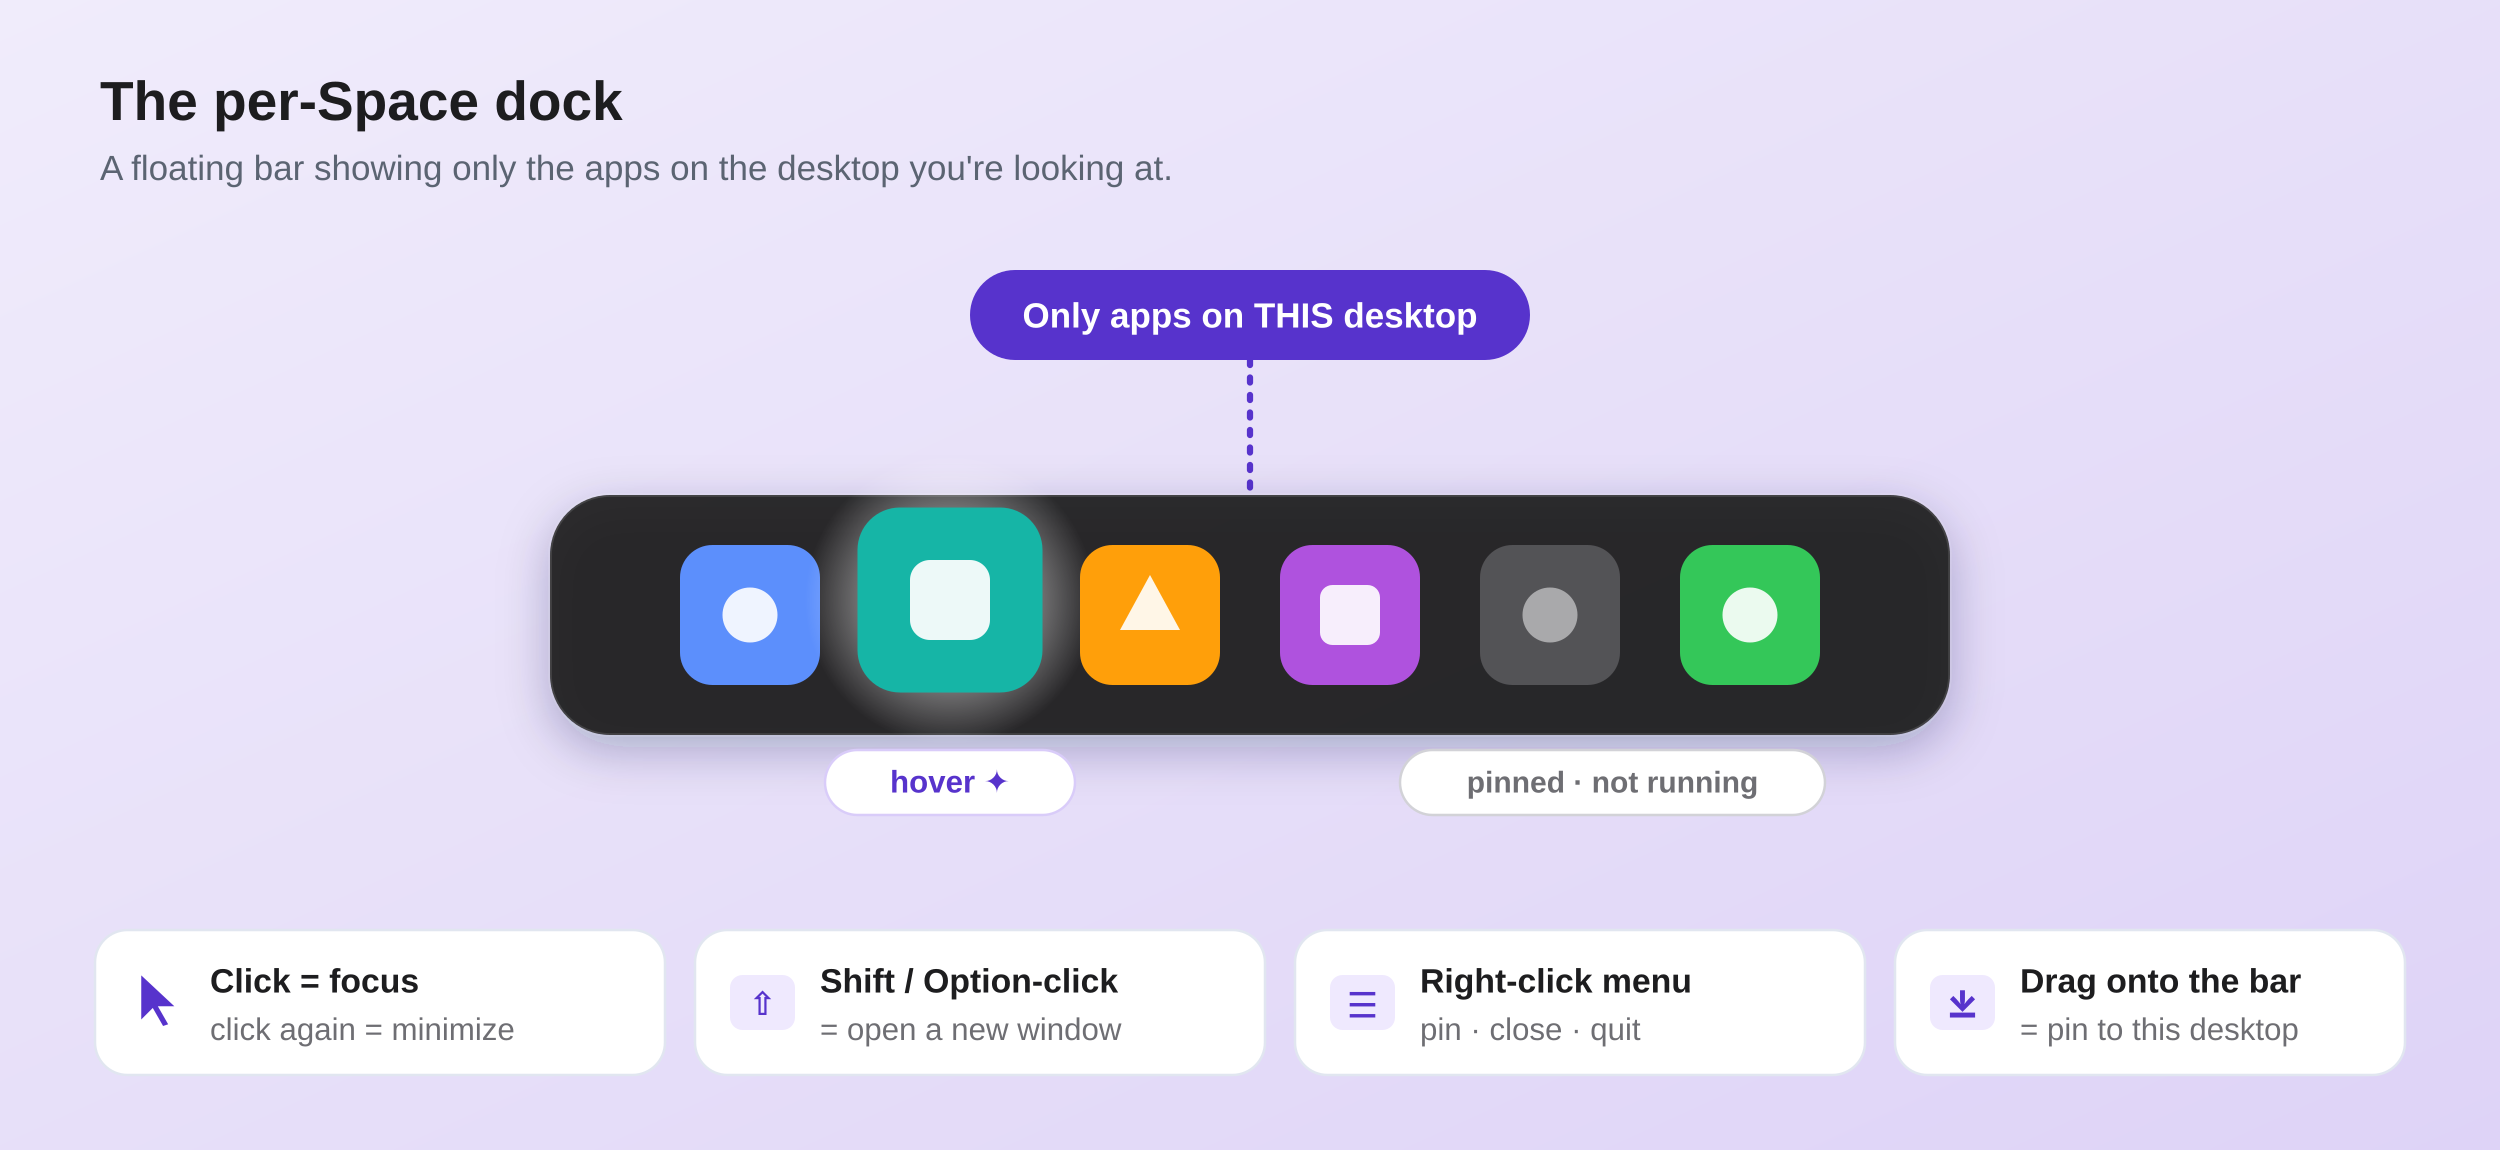
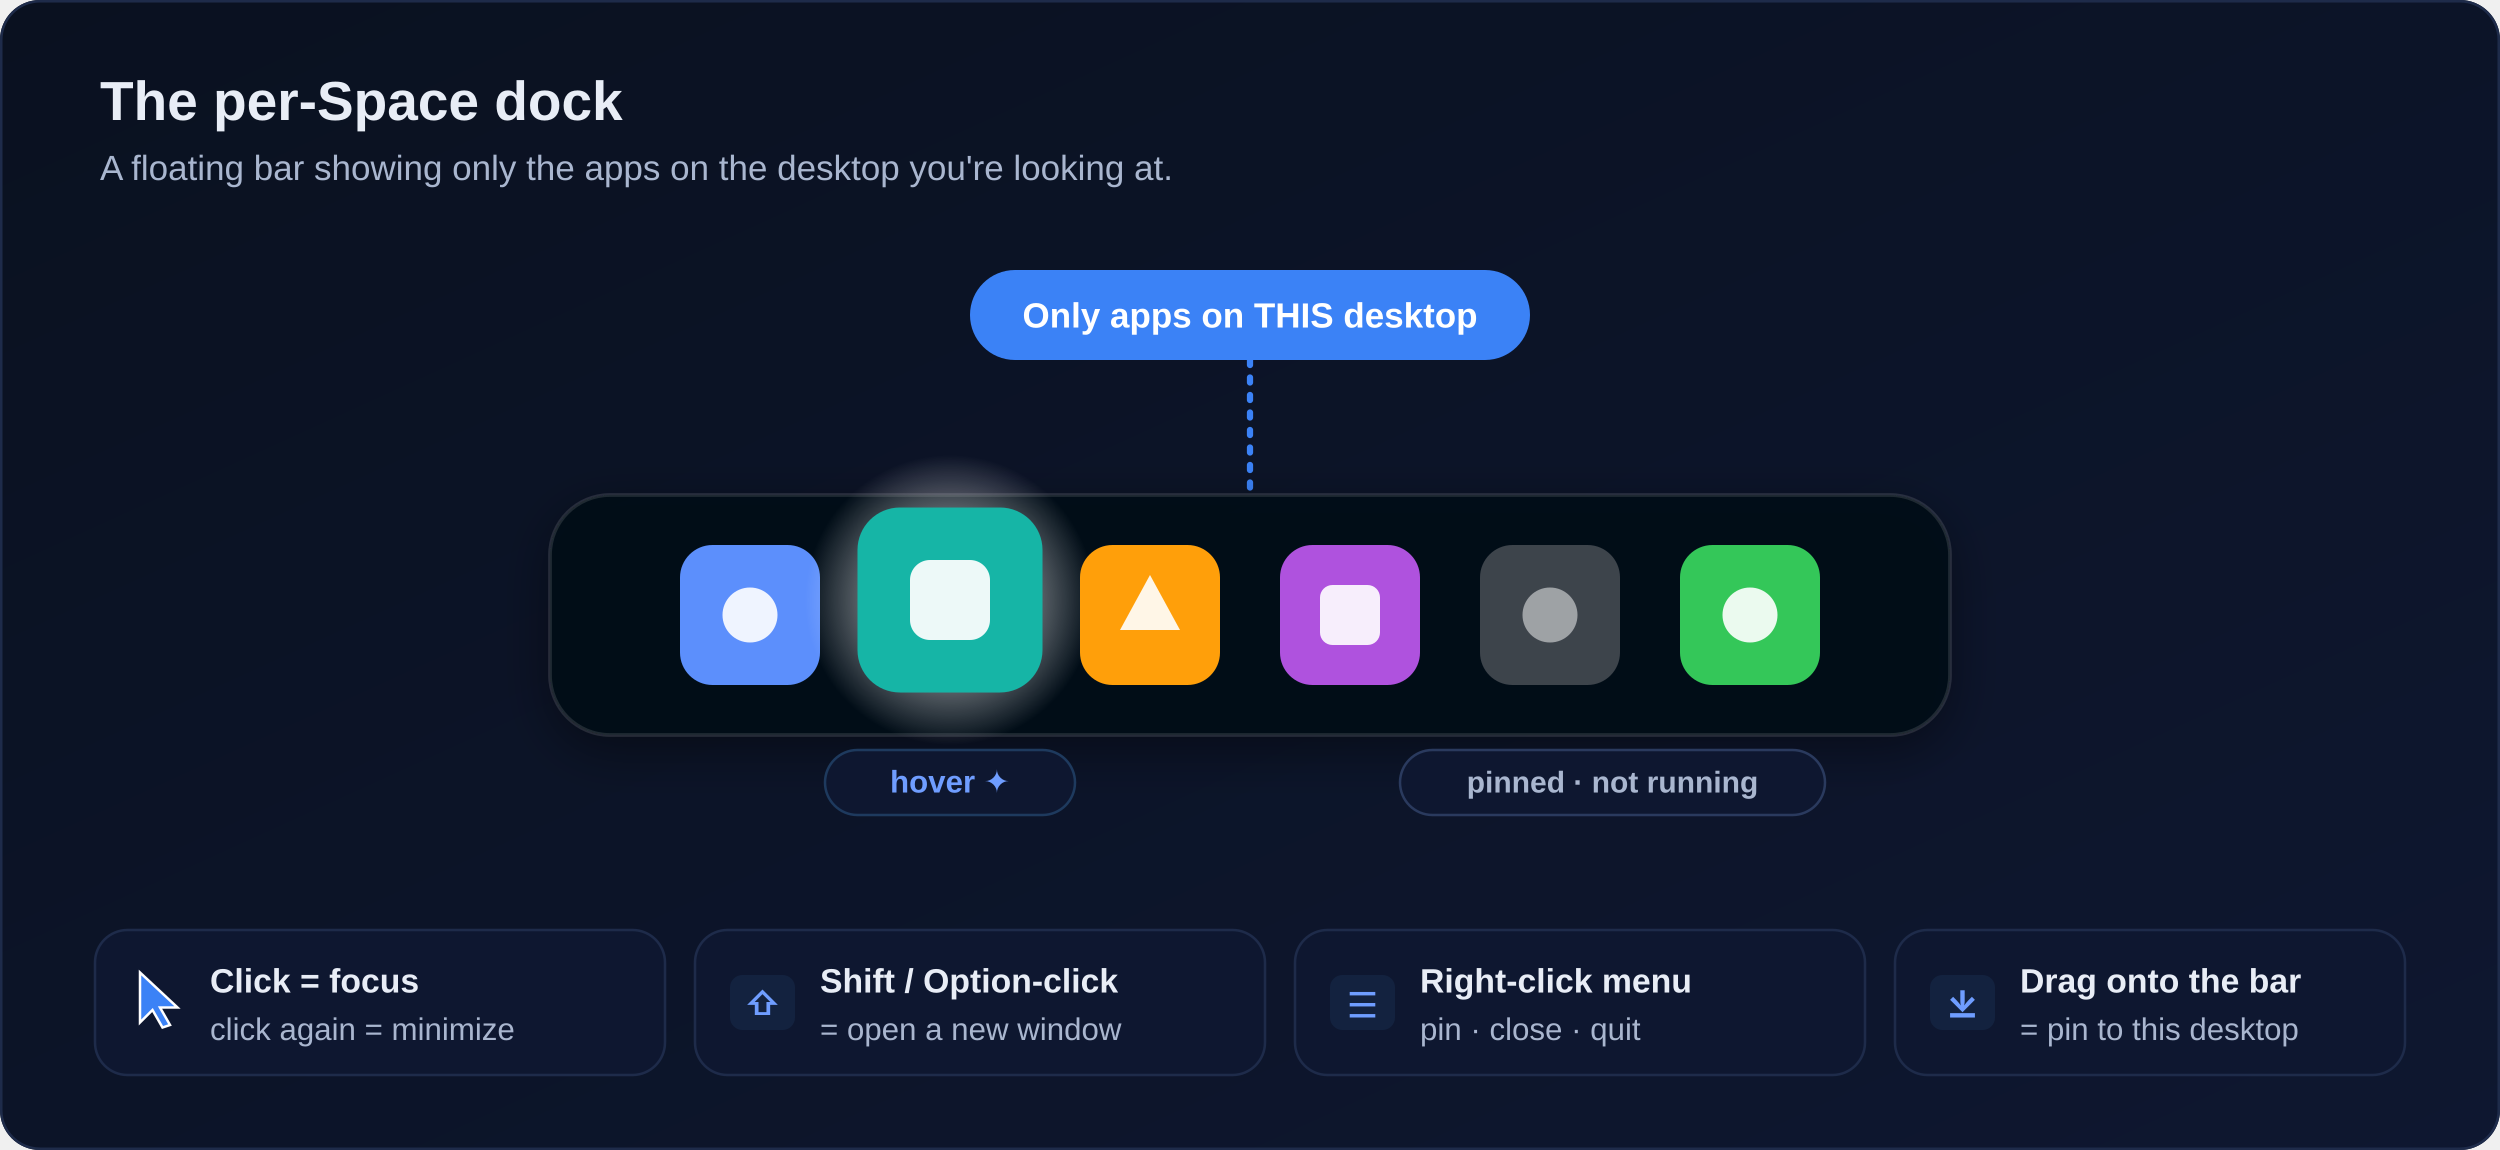
<svg xmlns="http://www.w3.org/2000/svg" viewBox="0 0 1000 460" width="1000" height="460" role="img" aria-label="Anatomy of the per-Space dock: hover to magnify, dimmed apps are pinned but not running, click to focus, and more">
  <defs>
    <linearGradient id="wall" x1="0" y1="0" x2="1" y2="1">
-       <stop offset="0" stop-color="#F0ECFB" />
-       <stop offset="1" stop-color="#DED3F7" />
+       <stop offset="0" stop-color="#0a1120" />
+       <stop offset="1" stop-color="#0e1730" />
    </linearGradient>
    <radialGradient id="halo" cx="50%" cy="50%" r="50%">
      <stop offset="0" stop-color="#ffffff" stop-opacity="0.9" />
      <stop offset="1" stop-color="#ffffff" stop-opacity="0" />
    </radialGradient>
    <filter id="sh" x="-40%" y="-40%" width="180%" height="180%">
-       <feDropShadow dx="0" dy="6" stdDeviation="10" flood-color="#10204a" flood-opacity="0.30" />
+       <feDropShadow dx="0" dy="6" stdDeviation="10" flood-color="#000000" flood-opacity="0.45" />
    </filter>
  </defs>
-   <rect width="1000" height="460" fill="url(#wall)" />
-   <text x="40" y="48" font-family="-apple-system,'SF Pro Display',Arial,sans-serif" font-size="22" font-weight="800" fill="#1D1D1F">The per-Space dock</text>
-   <text x="40" y="72" font-family="-apple-system,Arial,sans-serif" font-size="14" fill="#5b6472">A floating bar showing only the apps on the desktop you're looking at.</text>
+   <rect width="1000" height="460" rx="16" fill="url(#wall)" />
+   <rect x="0.5" y="0.5" width="999" height="459" rx="15.5" fill="none" stroke="#1e2b4a" />
+   <text x="40" y="48" font-family="'Instrument Sans','Instrument Sans Variable',-apple-system,'SF Pro Text','Helvetica Neue',Arial,sans-serif" font-size="22" font-weight="700" fill="#e8edf6">The per-Space dock</text>
+   <text x="40" y="72" font-family="'Instrument Sans','Instrument Sans Variable',-apple-system,'SF Pro Text','Helvetica Neue',Arial,sans-serif" font-size="14" fill="#a9b6cf">A floating bar showing only the apps on the desktop you're looking at.</text>
  <g transform="translate(388,108)">
-     <rect width="224" height="36" rx="18" fill="#5733CC" />
-     <text x="112" y="23" text-anchor="middle" font-family="-apple-system,Arial,sans-serif" font-size="14" font-weight="700" fill="#fff">Only apps on THIS desktop</text>
+     <rect width="224" height="36" rx="18" fill="#3b82f6" />
+     <text x="112" y="23" text-anchor="middle" font-family="'Instrument Sans','Instrument Sans Variable',-apple-system,'SF Pro Text','Helvetica Neue',Arial,sans-serif" font-size="14" font-weight="700" fill="#fff">Only apps on THIS desktop</text>
  </g>
-   <path d="M500 144 V196" stroke="#5733CC" stroke-width="2.5" stroke-dasharray="2 5" stroke-linecap="round" />
+   <path d="M500 144 V196" stroke="#3b82f6" stroke-width="2.5" stroke-dasharray="2 5" stroke-linecap="round" />
  <g filter="url(#sh)">
-     <rect x="220" y="198" width="560" height="96" rx="24" fill="#1D1D1F" opacity="0.92" />
+     <rect x="220" y="198" width="560" height="96" rx="24" fill="#050912" opacity="0.92" />
  </g>
  <rect x="220" y="198" width="560" height="96" rx="24" fill="none" stroke="#ffffff" stroke-opacity="0.12" stroke-width="1.5" />
  <rect x="272" y="218" width="56" height="56" rx="13" fill="#5C8FFC" />
  <circle cx="300" cy="246" r="11" fill="#fff" opacity="0.9" />
  <circle cx="380" cy="240" r="58" fill="url(#halo)" />
  <rect x="343" y="203" width="74" height="74" rx="17" fill="#16B5A6" />
  <rect x="364" y="224" width="32" height="32" rx="8" fill="#fff" opacity="0.92" />
  <rect x="432" y="218" width="56" height="56" rx="13" fill="#FF9F0A" />
  <path d="M448 252 l12 -22 12 22 z" fill="#fff" opacity="0.9" />
  <rect x="512" y="218" width="56" height="56" rx="13" fill="#AF52DE" />
  <rect x="528" y="234" width="24" height="24" rx="5" fill="#fff" opacity="0.9" />
  <rect x="592" y="218" width="56" height="56" rx="13" fill="#8E8E93" opacity="0.42" />
  <circle cx="620" cy="246" r="11" fill="#fff" opacity="0.5" />
  <rect x="672" y="218" width="56" height="56" rx="13" fill="#34C759" />
  <circle cx="700" cy="246" r="11" fill="#fff" opacity="0.9" />
  <g transform="translate(330,300)">
-     <rect width="100" height="26" rx="13" fill="#fff" stroke="#D9CCF9" />
-     <text x="50" y="17" text-anchor="middle" font-family="Arial,sans-serif" font-size="12.5" font-weight="700" fill="#5733CC">hover ✦</text>
+     <rect width="100" height="26" rx="13" fill="#0e1730" stroke="#1e3a5e" />
+     <text x="50" y="17" text-anchor="middle" font-family="'Instrument Sans','Instrument Sans Variable',-apple-system,'SF Pro Text','Helvetica Neue',Arial,sans-serif" font-size="12.5" font-weight="700" fill="#6f9dff">hover ✦</text>
  </g>
  <g transform="translate(560,300)">
-     <rect width="170" height="26" rx="13" fill="#fff" stroke="#D2D2D7" />
-     <text x="85" y="17" text-anchor="middle" font-family="Arial,sans-serif" font-size="12" font-weight="700" fill="#6E6E73">pinned · not running</text>
+     <rect width="170" height="26" rx="13" fill="#0e1730" stroke="#2a3a5e" />
+     <text x="85" y="17" text-anchor="middle" font-family="'Instrument Sans','Instrument Sans Variable',-apple-system,'SF Pro Text','Helvetica Neue',Arial,sans-serif" font-size="12" font-weight="700" fill="#a9b6cf">pinned · not running</text>
  </g>
-   <g font-family="-apple-system,Arial,sans-serif">
+   <g font-family="'Instrument Sans','Instrument Sans Variable',-apple-system,'SF Pro Text','Helvetica Neue',Arial,sans-serif">
    <g transform="translate(38,372)">
-       <rect width="228" height="58" rx="13" fill="#fff" stroke="#E1E6F0" />
-       <g transform="translate(18,17)" fill="#5733CC" stroke="#fff" stroke-width="1">
+       <rect width="228" height="58" rx="13" fill="#0e1730" stroke="#1e2b4a" />
+       <g transform="translate(18,17)" fill="#3b82f6" stroke="#fff" stroke-width="1">
        <path d="M0,0 L0,20 L5,15 L9,22 L12,21 L8,14 L15,14 Z" />
      </g>
-       <text x="46" y="25" font-family="Arial,sans-serif" font-size="13.5" font-weight="700" fill="#1D1D1F">Click = focus</text>
-       <text x="46" y="44" font-family="Arial,sans-serif" font-size="12.5" fill="#6E6E73">click again = minimize</text>
+       <text x="46" y="25" font-family="'Instrument Sans','Instrument Sans Variable',-apple-system,'SF Pro Text','Helvetica Neue',Arial,sans-serif" font-size="13.5" font-weight="700" fill="#e8edf6">Click = focus</text>
+       <text x="46" y="44" font-family="'Instrument Sans','Instrument Sans Variable',-apple-system,'SF Pro Text','Helvetica Neue',Arial,sans-serif" font-size="12.5" fill="#a9b6cf">click again = minimize</text>
    </g>
    <g transform="translate(278,372)">
-       <rect width="228" height="58" rx="13" fill="#fff" stroke="#E1E6F0" />
-       <rect x="14" y="18" width="26" height="22" rx="5" fill="#EFE9FE" />
-       <text x="27" y="34" text-anchor="middle" font-family="Arial,sans-serif" font-size="13" font-weight="800" fill="#5733CC">⇧</text>
-       <text x="50" y="25" font-family="Arial,sans-serif" font-size="13.5" font-weight="700" fill="#1D1D1F">Shift / Option-click</text>
-       <text x="50" y="44" font-family="Arial,sans-serif" font-size="12.5" fill="#6E6E73">= open a new window</text>
+       <rect width="228" height="58" rx="13" fill="#0e1730" stroke="#1e2b4a" />
+       <rect x="14" y="18" width="26" height="22" rx="5" fill="#13223f" />
+       <text x="27" y="34" text-anchor="middle" font-family="'Instrument Sans','Instrument Sans Variable',-apple-system,'SF Pro Text','Helvetica Neue',Arial,sans-serif" font-size="13" font-weight="700" fill="#6f9dff">⇧</text>
+       <text x="50" y="25" font-family="'Instrument Sans','Instrument Sans Variable',-apple-system,'SF Pro Text','Helvetica Neue',Arial,sans-serif" font-size="13.5" font-weight="700" fill="#e8edf6">Shift / Option-click</text>
+       <text x="50" y="44" font-family="'Instrument Sans','Instrument Sans Variable',-apple-system,'SF Pro Text','Helvetica Neue',Arial,sans-serif" font-size="12.5" fill="#a9b6cf">= open a new window</text>
    </g>
    <g transform="translate(518,372)">
-       <rect width="228" height="58" rx="13" fill="#fff" stroke="#E1E6F0" />
-       <rect x="14" y="18" width="26" height="22" rx="5" fill="#EFE9FE" />
-       <text x="27" y="35" text-anchor="middle" font-family="Arial,sans-serif" font-size="14" font-weight="800" fill="#5733CC">☰</text>
-       <text x="50" y="25" font-family="Arial,sans-serif" font-size="13.5" font-weight="700" fill="#1D1D1F">Right-click menu</text>
-       <text x="50" y="44" font-family="Arial,sans-serif" font-size="12.5" fill="#6E6E73">pin · close · quit</text>
+       <rect width="228" height="58" rx="13" fill="#0e1730" stroke="#1e2b4a" />
+       <rect x="14" y="18" width="26" height="22" rx="5" fill="#13223f" />
+       <text x="27" y="35" text-anchor="middle" font-family="'Instrument Sans','Instrument Sans Variable',-apple-system,'SF Pro Text','Helvetica Neue',Arial,sans-serif" font-size="14" font-weight="700" fill="#6f9dff">☰</text>
+       <text x="50" y="25" font-family="'Instrument Sans','Instrument Sans Variable',-apple-system,'SF Pro Text','Helvetica Neue',Arial,sans-serif" font-size="13.5" font-weight="700" fill="#e8edf6">Right-click menu</text>
+       <text x="50" y="44" font-family="'Instrument Sans','Instrument Sans Variable',-apple-system,'SF Pro Text','Helvetica Neue',Arial,sans-serif" font-size="12.5" fill="#a9b6cf">pin · close · quit</text>
    </g>
    <g transform="translate(758,372)">
-       <rect width="204" height="58" rx="13" fill="#fff" stroke="#E1E6F0" />
-       <rect x="14" y="18" width="26" height="22" rx="5" fill="#EFE9FE" />
-       <text x="27" y="35" text-anchor="middle" font-family="Arial,sans-serif" font-size="15" font-weight="800" fill="#5733CC">⤓</text>
-       <text x="50" y="25" font-family="Arial,sans-serif" font-size="13.5" font-weight="700" fill="#1D1D1F">Drag onto the bar</text>
-       <text x="50" y="44" font-family="Arial,sans-serif" font-size="12.5" fill="#6E6E73">= pin to this desktop</text>
+       <rect width="204" height="58" rx="13" fill="#0e1730" stroke="#1e2b4a" />
+       <rect x="14" y="18" width="26" height="22" rx="5" fill="#13223f" />
+       <text x="27" y="35" text-anchor="middle" font-family="'Instrument Sans','Instrument Sans Variable',-apple-system,'SF Pro Text','Helvetica Neue',Arial,sans-serif" font-size="15" font-weight="700" fill="#6f9dff">⤓</text>
+       <text x="50" y="25" font-family="'Instrument Sans','Instrument Sans Variable',-apple-system,'SF Pro Text','Helvetica Neue',Arial,sans-serif" font-size="13.5" font-weight="700" fill="#e8edf6">Drag onto the bar</text>
+       <text x="50" y="44" font-family="'Instrument Sans','Instrument Sans Variable',-apple-system,'SF Pro Text','Helvetica Neue',Arial,sans-serif" font-size="12.5" fill="#a9b6cf">= pin to this desktop</text>
    </g>
  </g>
</svg>
